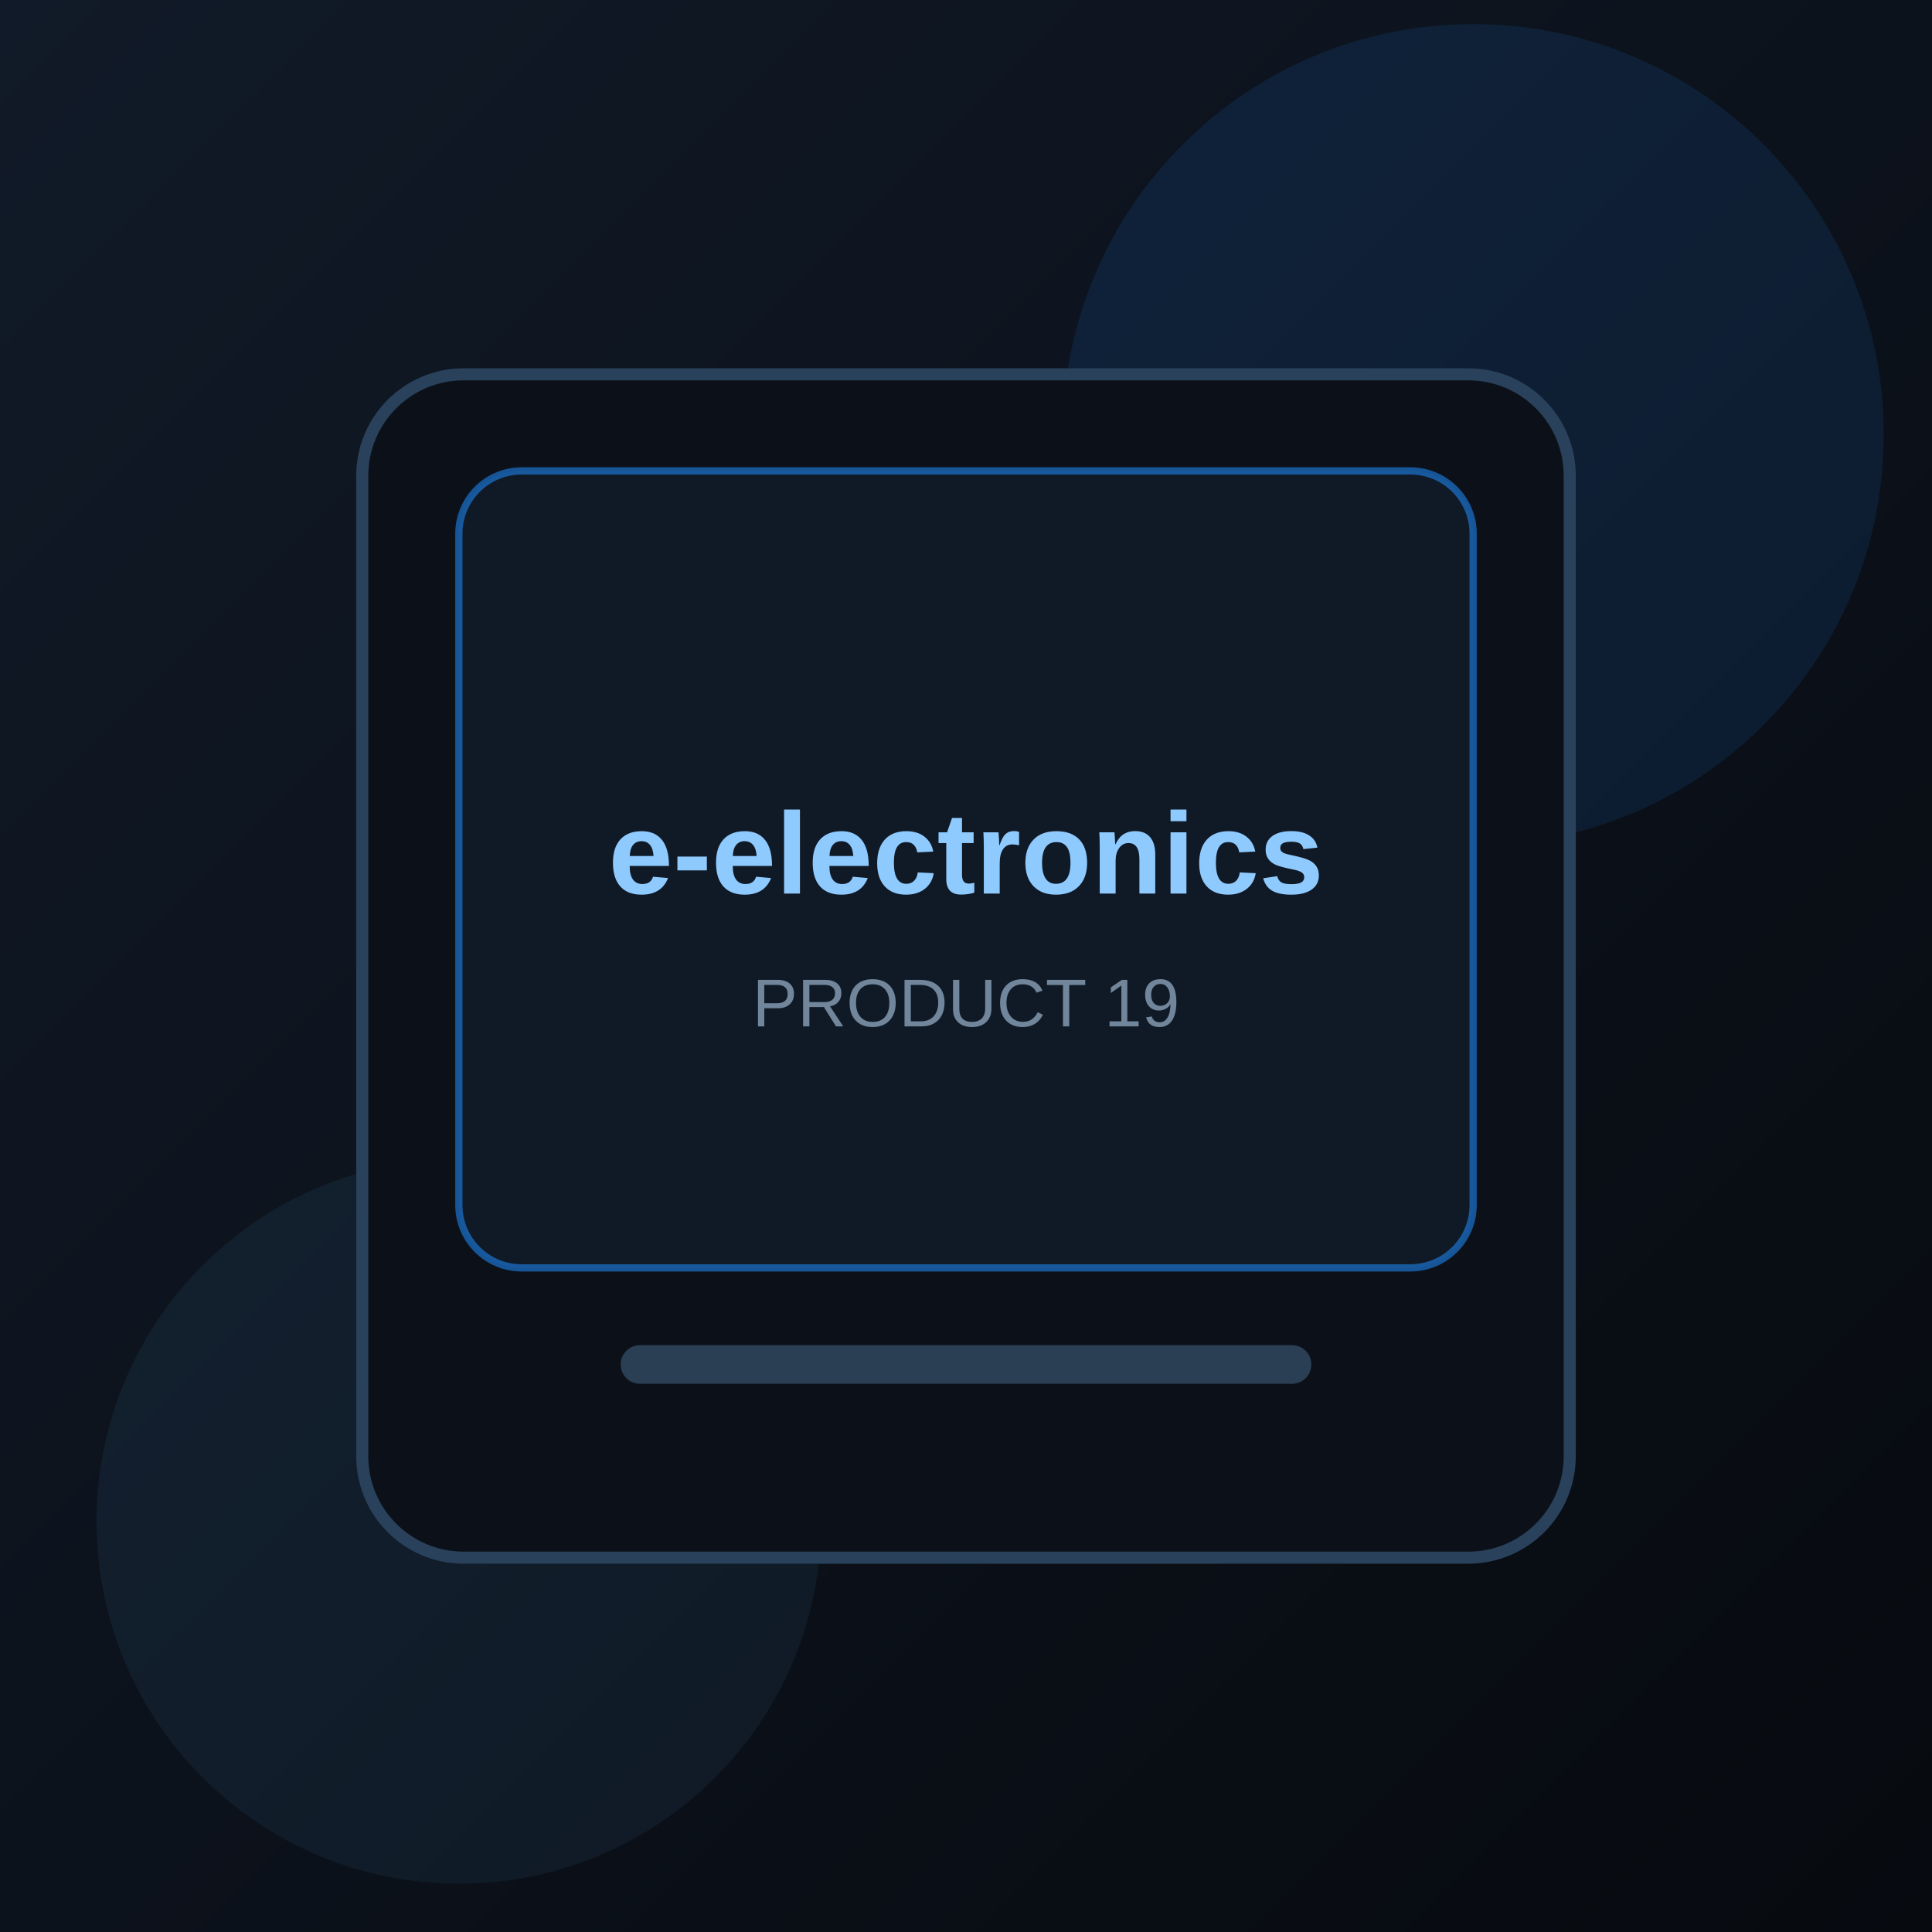
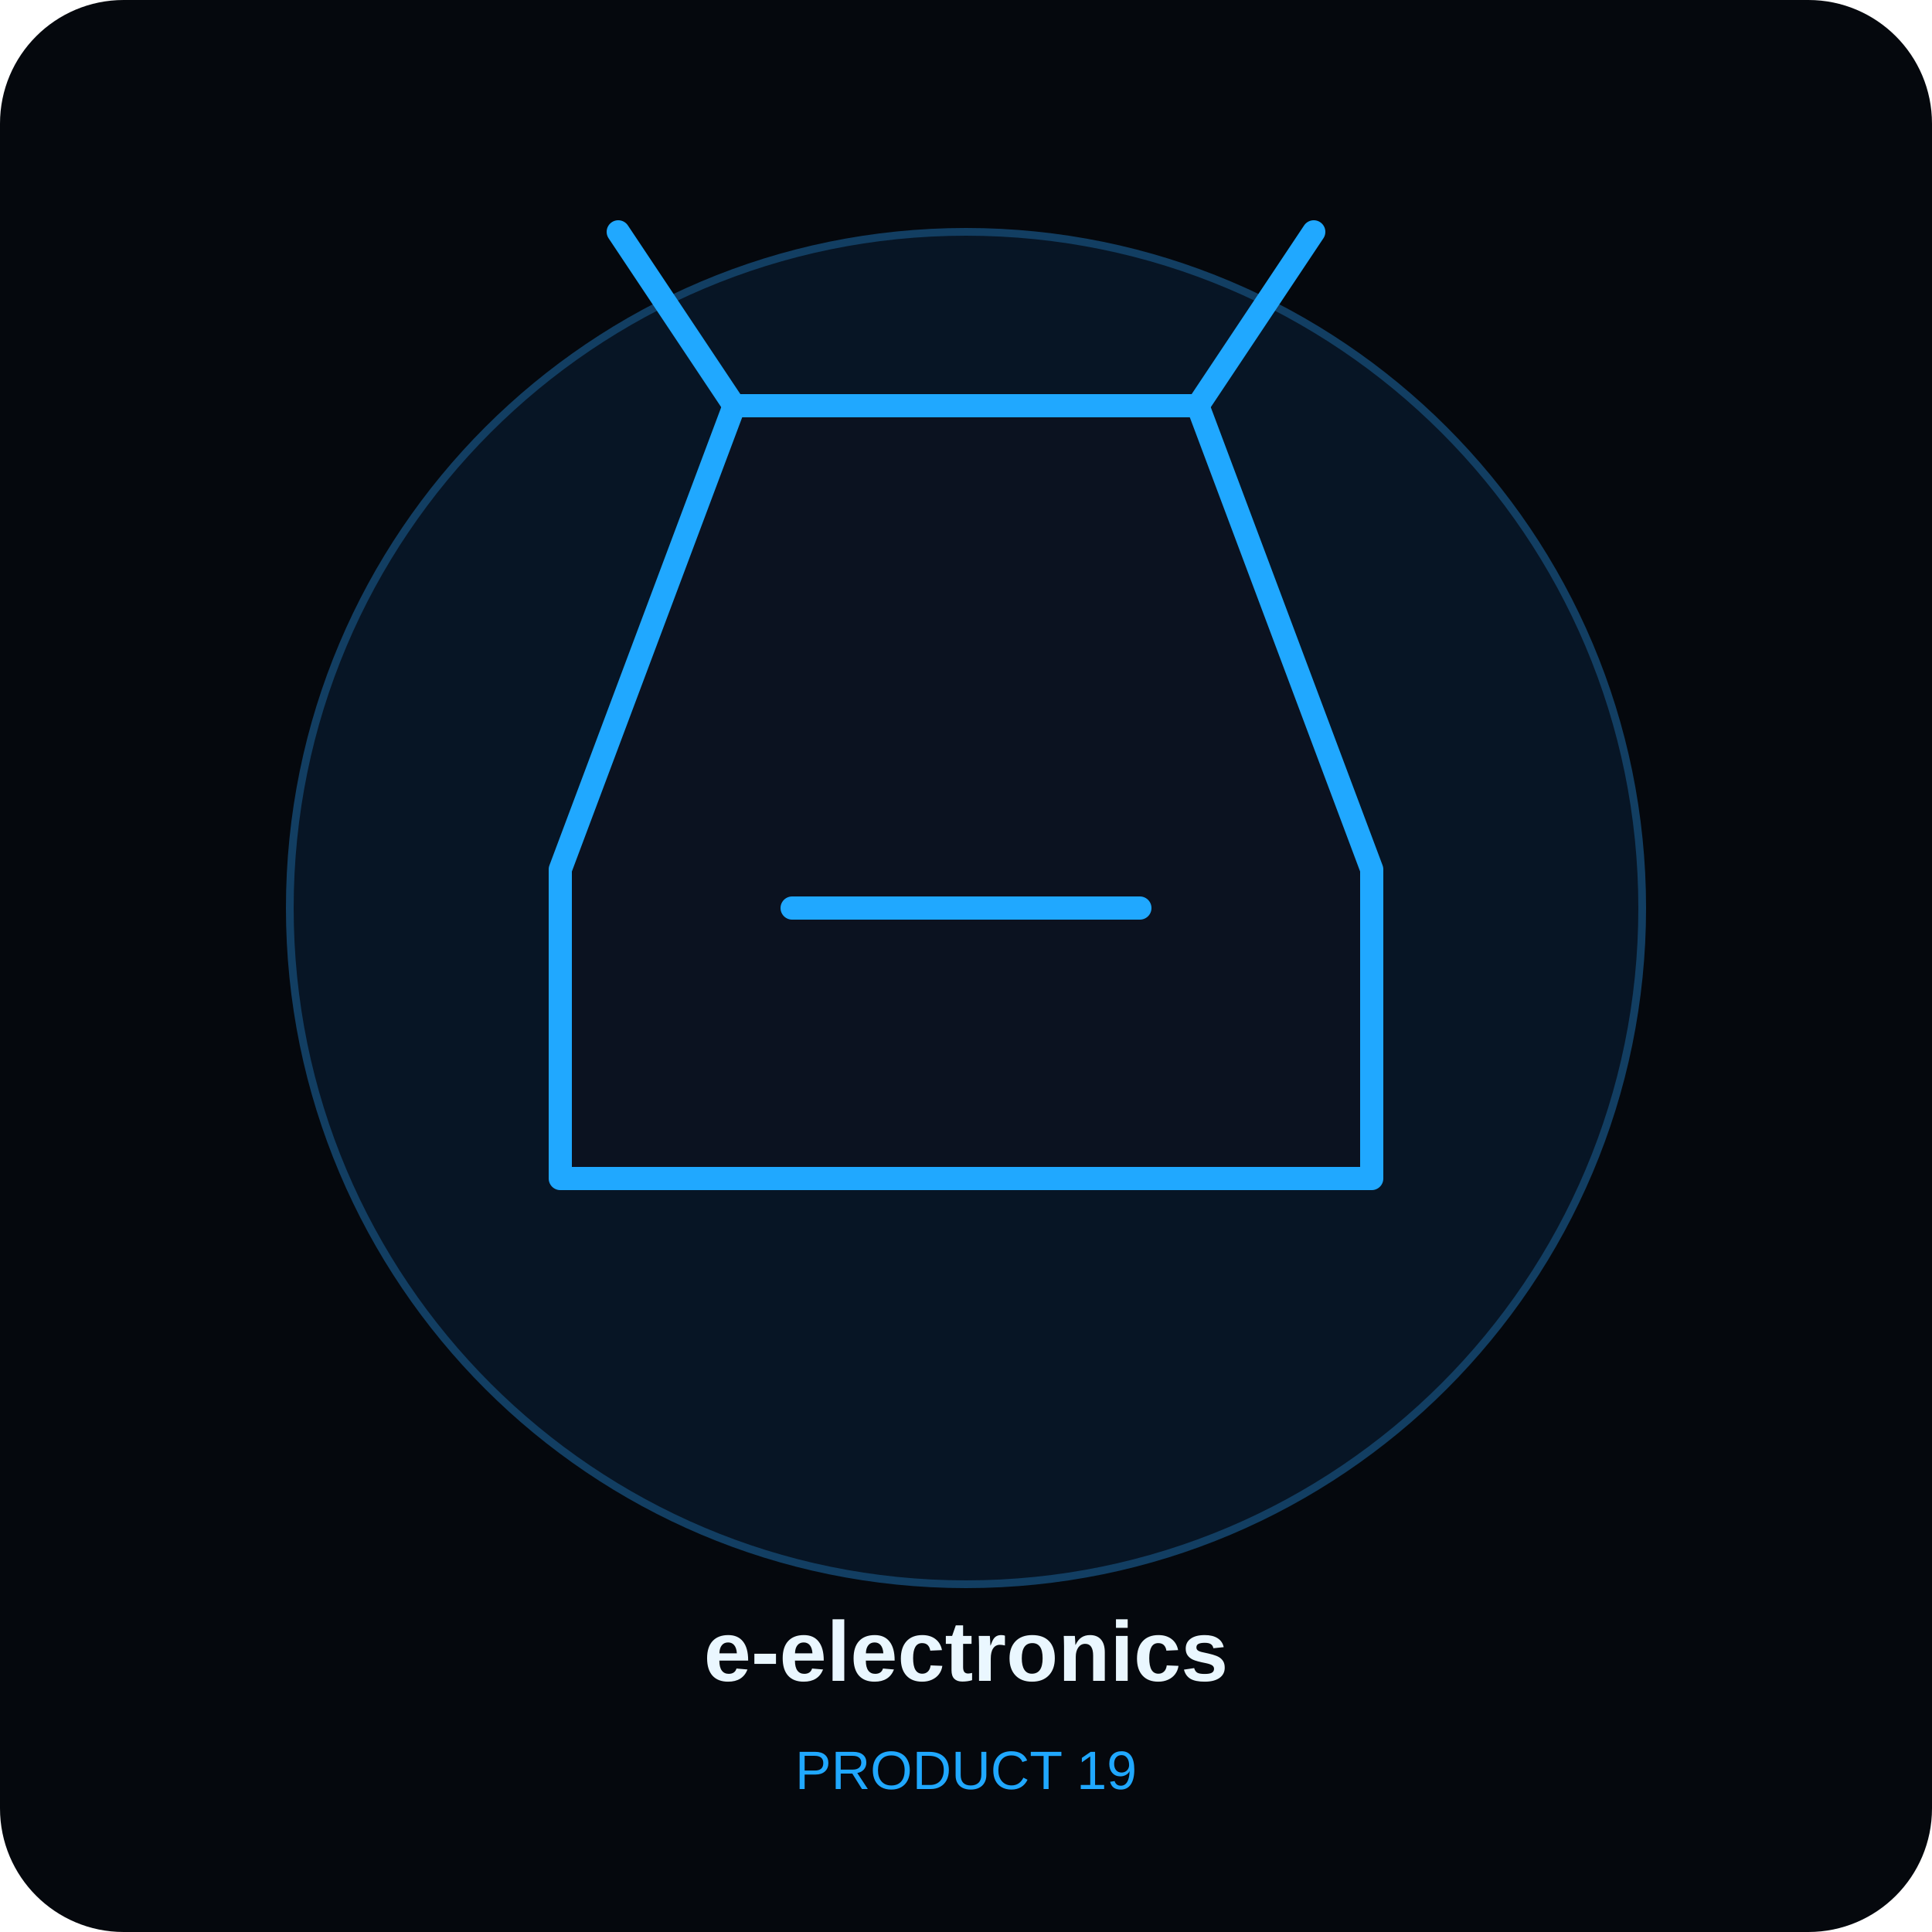
- <svg xmlns="http://www.w3.org/2000/svg" viewBox="0 0 800 800">
-   <defs>
-     <linearGradient id="g" x1="0" y1="0" x2="1" y2="1">
-       <stop offset="0" stop-color="#111a28" />
-       <stop offset="1" stop-color="#070a0f" />
-     </linearGradient>
-   </defs>
-   <rect width="800" height="800" fill="url(#g)" />
-   <circle cx="610" cy="180" r="170" fill="#1f8cff" opacity=".11" />
-   <circle cx="190" cy="630" r="150" fill="#5db3ff" opacity=".07" />
-   <rect x="150" y="155" width="500" height="490" rx="42" fill="#0c1119" stroke="#29415b" stroke-width="5" />
-   <rect x="190" y="195" width="420" height="330" rx="26" fill="#101a26" stroke="#1f8cff" stroke-opacity=".55" stroke-width="3" />
-   <path d="M265 565h270" stroke="#2a3e54" stroke-width="16" stroke-linecap="round" />
-   <text x="400" y="370" fill="#8fcaff" font-family="Arial, sans-serif" font-size="48" text-anchor="middle" font-weight="700">e-electronics</text>
-   <text x="400" y="425" fill="#71859b" font-family="Arial, sans-serif" font-size="28" text-anchor="middle">PRODUCT 19</text>
+ <svg xmlns="http://www.w3.org/2000/svg" viewBox="0 0 500 500" role="img" aria-label="Car Charger">
+   <rect width="500" height="500" rx="32" fill="#05080d" />
+   <circle cx="250" cy="235" r="175" fill="#071525" />
+   <circle cx="250" cy="235" r="175" fill="none" stroke="#123e62" stroke-width="2" />
+   <path fill="#0b1220" stroke="#20a8ff" stroke-width="6" stroke-linejoin="round" d="M190 105h120l45 120v80H145v-80z" />
+   <path fill="none" stroke="#20a8ff" stroke-width="6" stroke-linecap="round" stroke-linejoin="round" d="M190 105l-30-45M310 105l30-45M205 235h90" />
+   <text x="250" y="435" text-anchor="middle" font-family="Arial, sans-serif" font-size="22" font-weight="700" fill="#eaf7ff">e-electronics</text>
+   <text x="250" y="463" text-anchor="middle" font-family="Arial, sans-serif" font-size="14" fill="#20a8ff">PRODUCT 19</text>
</svg>
